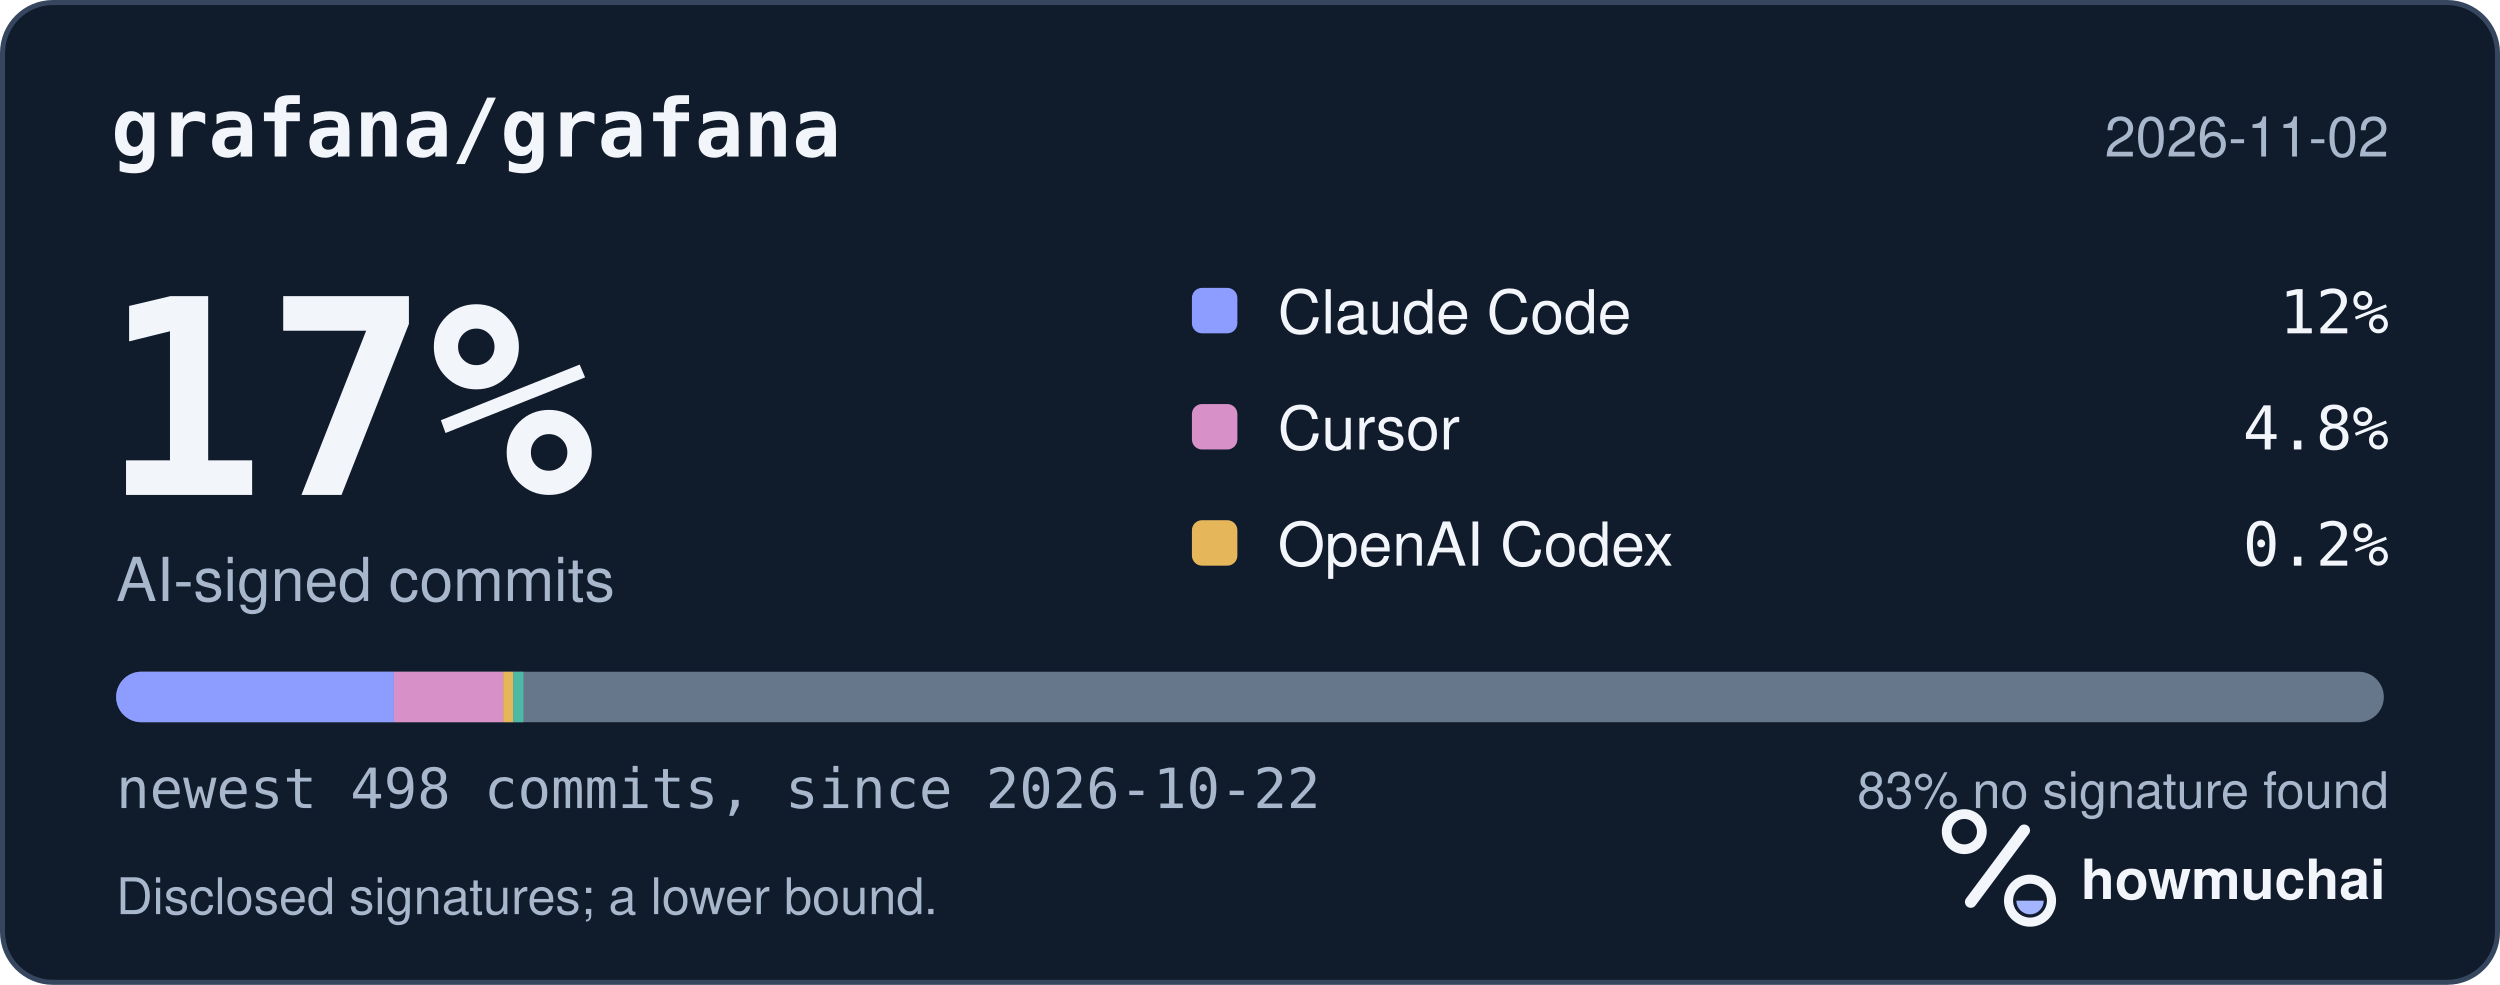
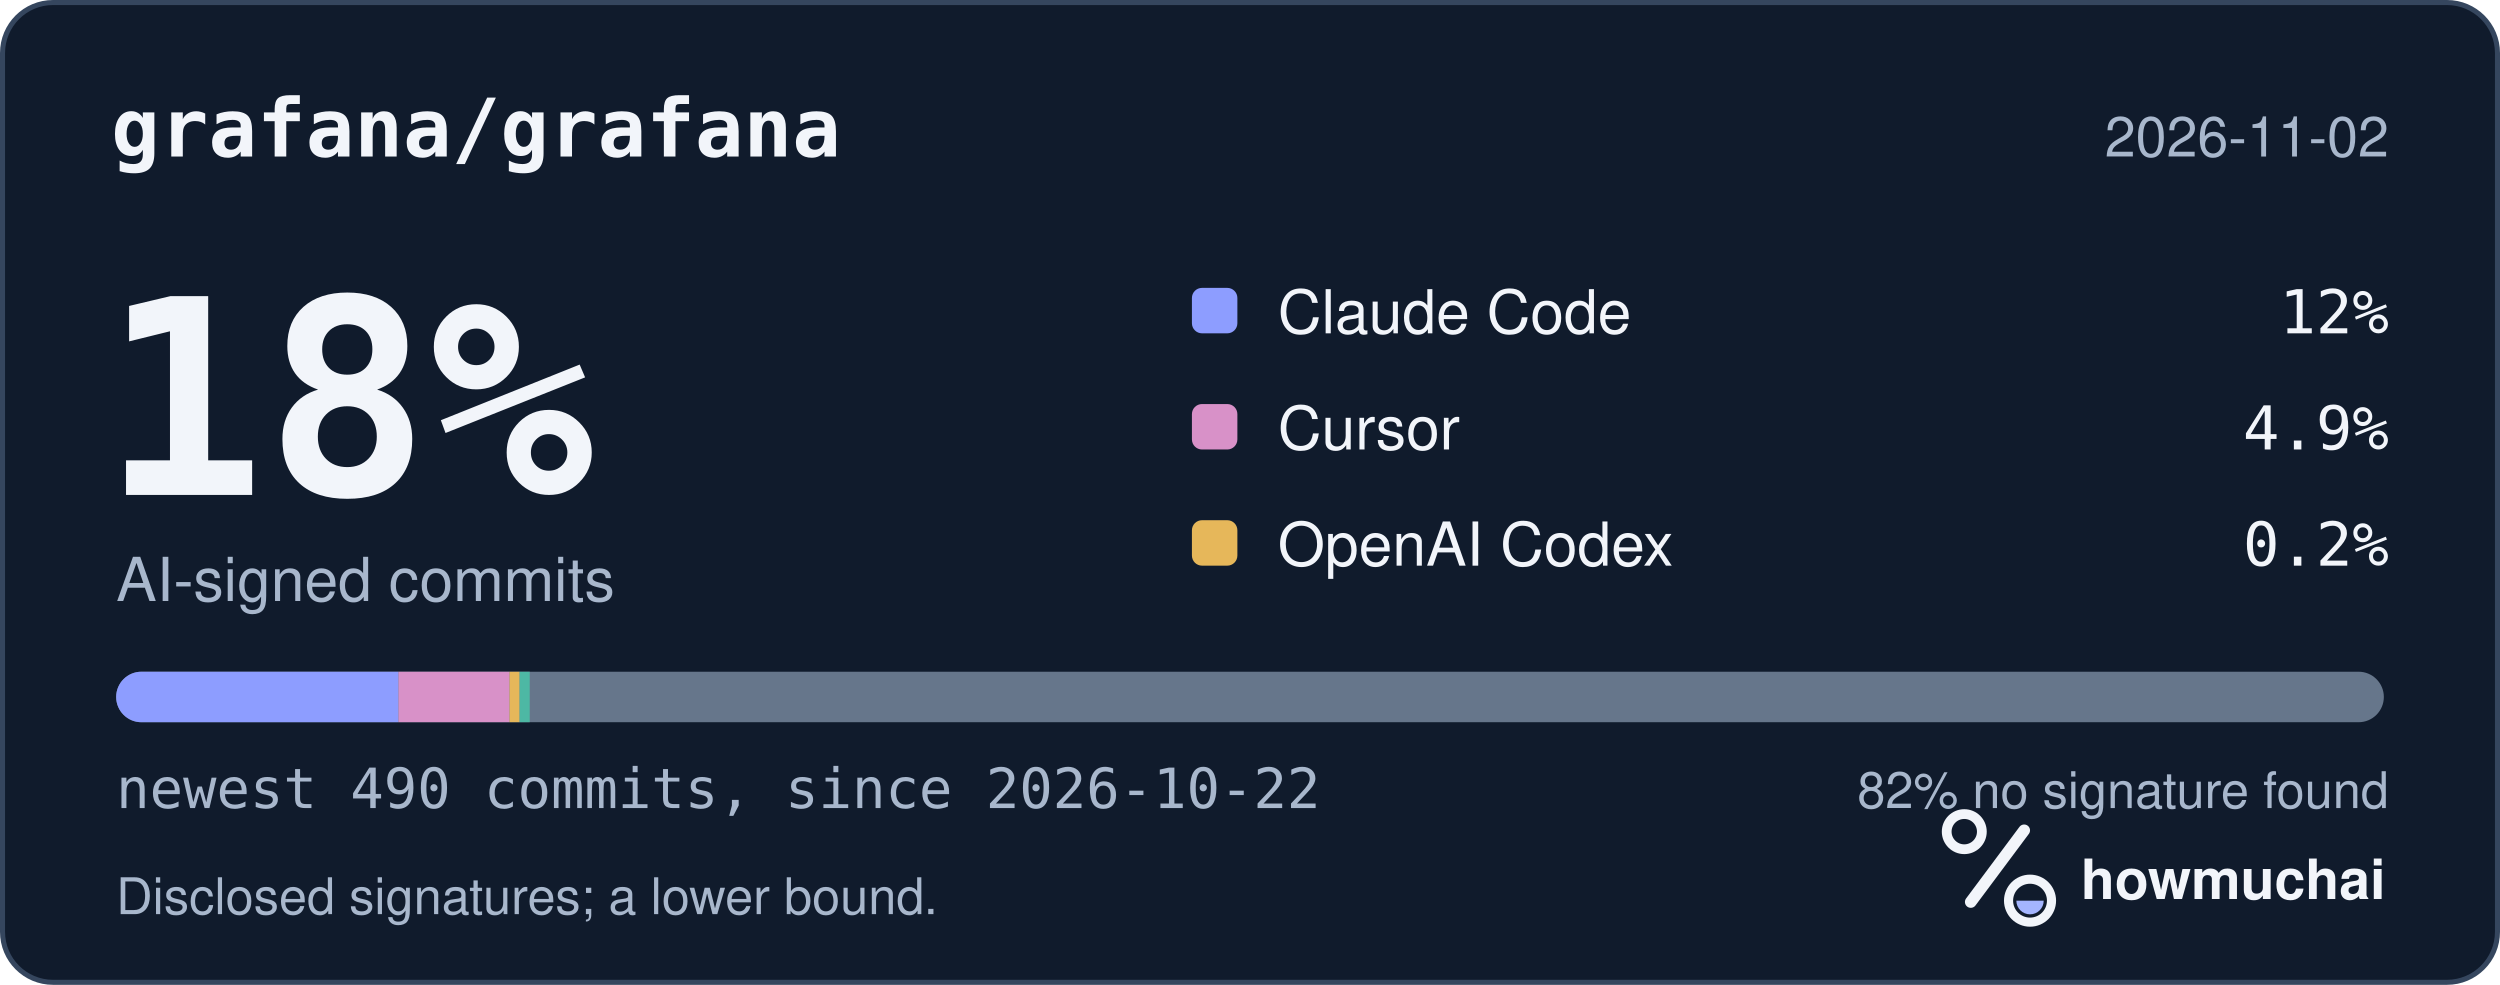
<svg xmlns="http://www.w3.org/2000/svg" width="495" height="195" viewBox="0 0 495 195" role="img" aria-labelledby="hm-t hm-d">
  <rect x="0.5" y="0.5" width="494" height="194" rx="10" fill="#101B2C" stroke="#35465E" />
  <text x="22" y="31" fill="#F2F5FA" font-family="ui-monospace, SF Mono, Menlo, Consolas, IBM Plex Mono, monospace" font-size="16" font-weight="600">grafana/grafana</text>
  <text x="473" y="31" fill="#A8B7CC" font-family="-apple-system, BlinkMacSystemFont, Segoe UI, Helvetica, Arial, Fira Sans, sans-serif" font-size="11" text-anchor="end">2026-11-02</text>
-   <text x="20" y="98" fill="#F2F5FA" font-family="ui-monospace, SF Mono, Menlo, Consolas, IBM Plex Mono, monospace" font-size="54" font-weight="700">17%</text>
+   <text x="20" y="98" fill="#F2F5FA" font-family="ui-monospace, SF Mono, Menlo, Consolas, IBM Plex Mono, monospace" font-size="54" font-weight="700">18%</text>
  <text x="23" y="119" fill="#A8B7CC" font-family="-apple-system, BlinkMacSystemFont, Segoe UI, Helvetica, Arial, Fira Sans, sans-serif" font-size="12">AI-signed commits</text>
  <rect x="236" y="57" width="9" height="9" rx="2" fill="#8D9DFF" />
  <text x="253" y="66" fill="#F2F5FA" font-family="-apple-system, BlinkMacSystemFont, Segoe UI, Helvetica, Arial, Fira Sans, sans-serif" font-size="12">Claude Code</text>
  <text x="473" y="66" fill="#F2F5FA" font-family="ui-monospace, SF Mono, Menlo, Consolas, IBM Plex Mono, monospace" font-size="12" text-anchor="end">12%</text>
  <rect x="236" y="80" width="9" height="9" rx="2" fill="#D891C8" />
  <text x="253" y="89" fill="#F2F5FA" font-family="-apple-system, BlinkMacSystemFont, Segoe UI, Helvetica, Arial, Fira Sans, sans-serif" font-size="12">Cursor</text>
-   <text x="473" y="89" fill="#F2F5FA" font-family="ui-monospace, SF Mono, Menlo, Consolas, IBM Plex Mono, monospace" font-size="12" text-anchor="end">4.8%</text>
+   <text x="473" y="89" fill="#F2F5FA" font-family="ui-monospace, SF Mono, Menlo, Consolas, IBM Plex Mono, monospace" font-size="12" text-anchor="end">4.9%</text>
  <rect x="236" y="103" width="9" height="9" rx="2" fill="#E6B75A" />
  <text x="253" y="112" fill="#F2F5FA" font-family="-apple-system, BlinkMacSystemFont, Segoe UI, Helvetica, Arial, Fira Sans, sans-serif" font-size="12">OpenAI Codex</text>
  <text x="473" y="112" fill="#F2F5FA" font-family="ui-monospace, SF Mono, Menlo, Consolas, IBM Plex Mono, monospace" font-size="12" text-anchor="end">0.2%</text>
  <defs>
    <clipPath id="hm-bar">
      <rect x="23" y="133" width="449" height="10" rx="5" />
    </clipPath>
  </defs>
  <rect x="23" y="133" width="449" height="10" rx="5" fill="#66768B" />
  <g clip-path="url(#hm-bar)">
-     <rect x="23.00" y="133" width="55.00" height="10" fill="#8D9DFF" />
-     <rect x="78.00" y="133" width="21.64" height="10" fill="#D891C8" />
-     <rect x="99.64" y="133" width="2.00" height="10" fill="#E6B75A" />
-     <rect x="101.64" y="133" width="2.00" height="10" fill="#4DB8A4" />
+     <rect x="23.00" y="133" width="55.90" height="10" fill="#8D9DFF" />
+     <rect x="78.90" y="133" width="21.99" height="10" fill="#D891C8" />
+     <rect x="100.89" y="133" width="2.00" height="10" fill="#E6B75A" />
+     <rect x="102.89" y="133" width="2.00" height="10" fill="#4DB8A4" />
  </g>
-   <text x="23" y="160" fill="#A8B7CC" font-family="ui-monospace, SF Mono, Menlo, Consolas, IBM Plex Mono, monospace" font-size="11">newest 498 commits, since 2026-10-22</text>
-   <text x="473" y="160" fill="#A8B7CC" font-family="-apple-system, BlinkMacSystemFont, Segoe UI, Helvetica, Arial, Fira Sans, sans-serif" font-size="10" text-anchor="end">83% no signature found</text>
+   <text x="23" y="160" fill="#A8B7CC" font-family="ui-monospace, SF Mono, Menlo, Consolas, IBM Plex Mono, monospace" font-size="11">newest 490 commits, since 2026-10-22</text>
+   <text x="473" y="160" fill="#A8B7CC" font-family="-apple-system, BlinkMacSystemFont, Segoe UI, Helvetica, Arial, Fira Sans, sans-serif" font-size="10" text-anchor="end">82% no signature found</text>
  <text x="23" y="181" fill="#A8B7CC" font-family="-apple-system, BlinkMacSystemFont, Segoe UI, Helvetica, Arial, Fira Sans, sans-serif" font-size="10">Disclosed signatures; a lower bound.</text>
  <g transform="translate(379 155) scale(0.06445312)">
    <circle cx="154" cy="150" r="54" fill="none" stroke="#F2F5FA" stroke-width="30" />
    <path d="M174 366 338 146" fill="none" stroke="#F2F5FA" stroke-width="36" stroke-linecap="round" />
    <circle cx="356" cy="362" r="66" fill="none" stroke="#F2F5FA" stroke-width="28" />
    <path d="M314 362a42 42 0 0 0 84 0Z" fill="#A4B5FF" />
  </g>
  <text x="412" y="178" fill="#F2F5FA" font-family="-apple-system, BlinkMacSystemFont, Segoe UI, Helvetica, Arial, Fira Sans, sans-serif" font-size="11" font-weight="650">howmuchai</text>
</svg>
